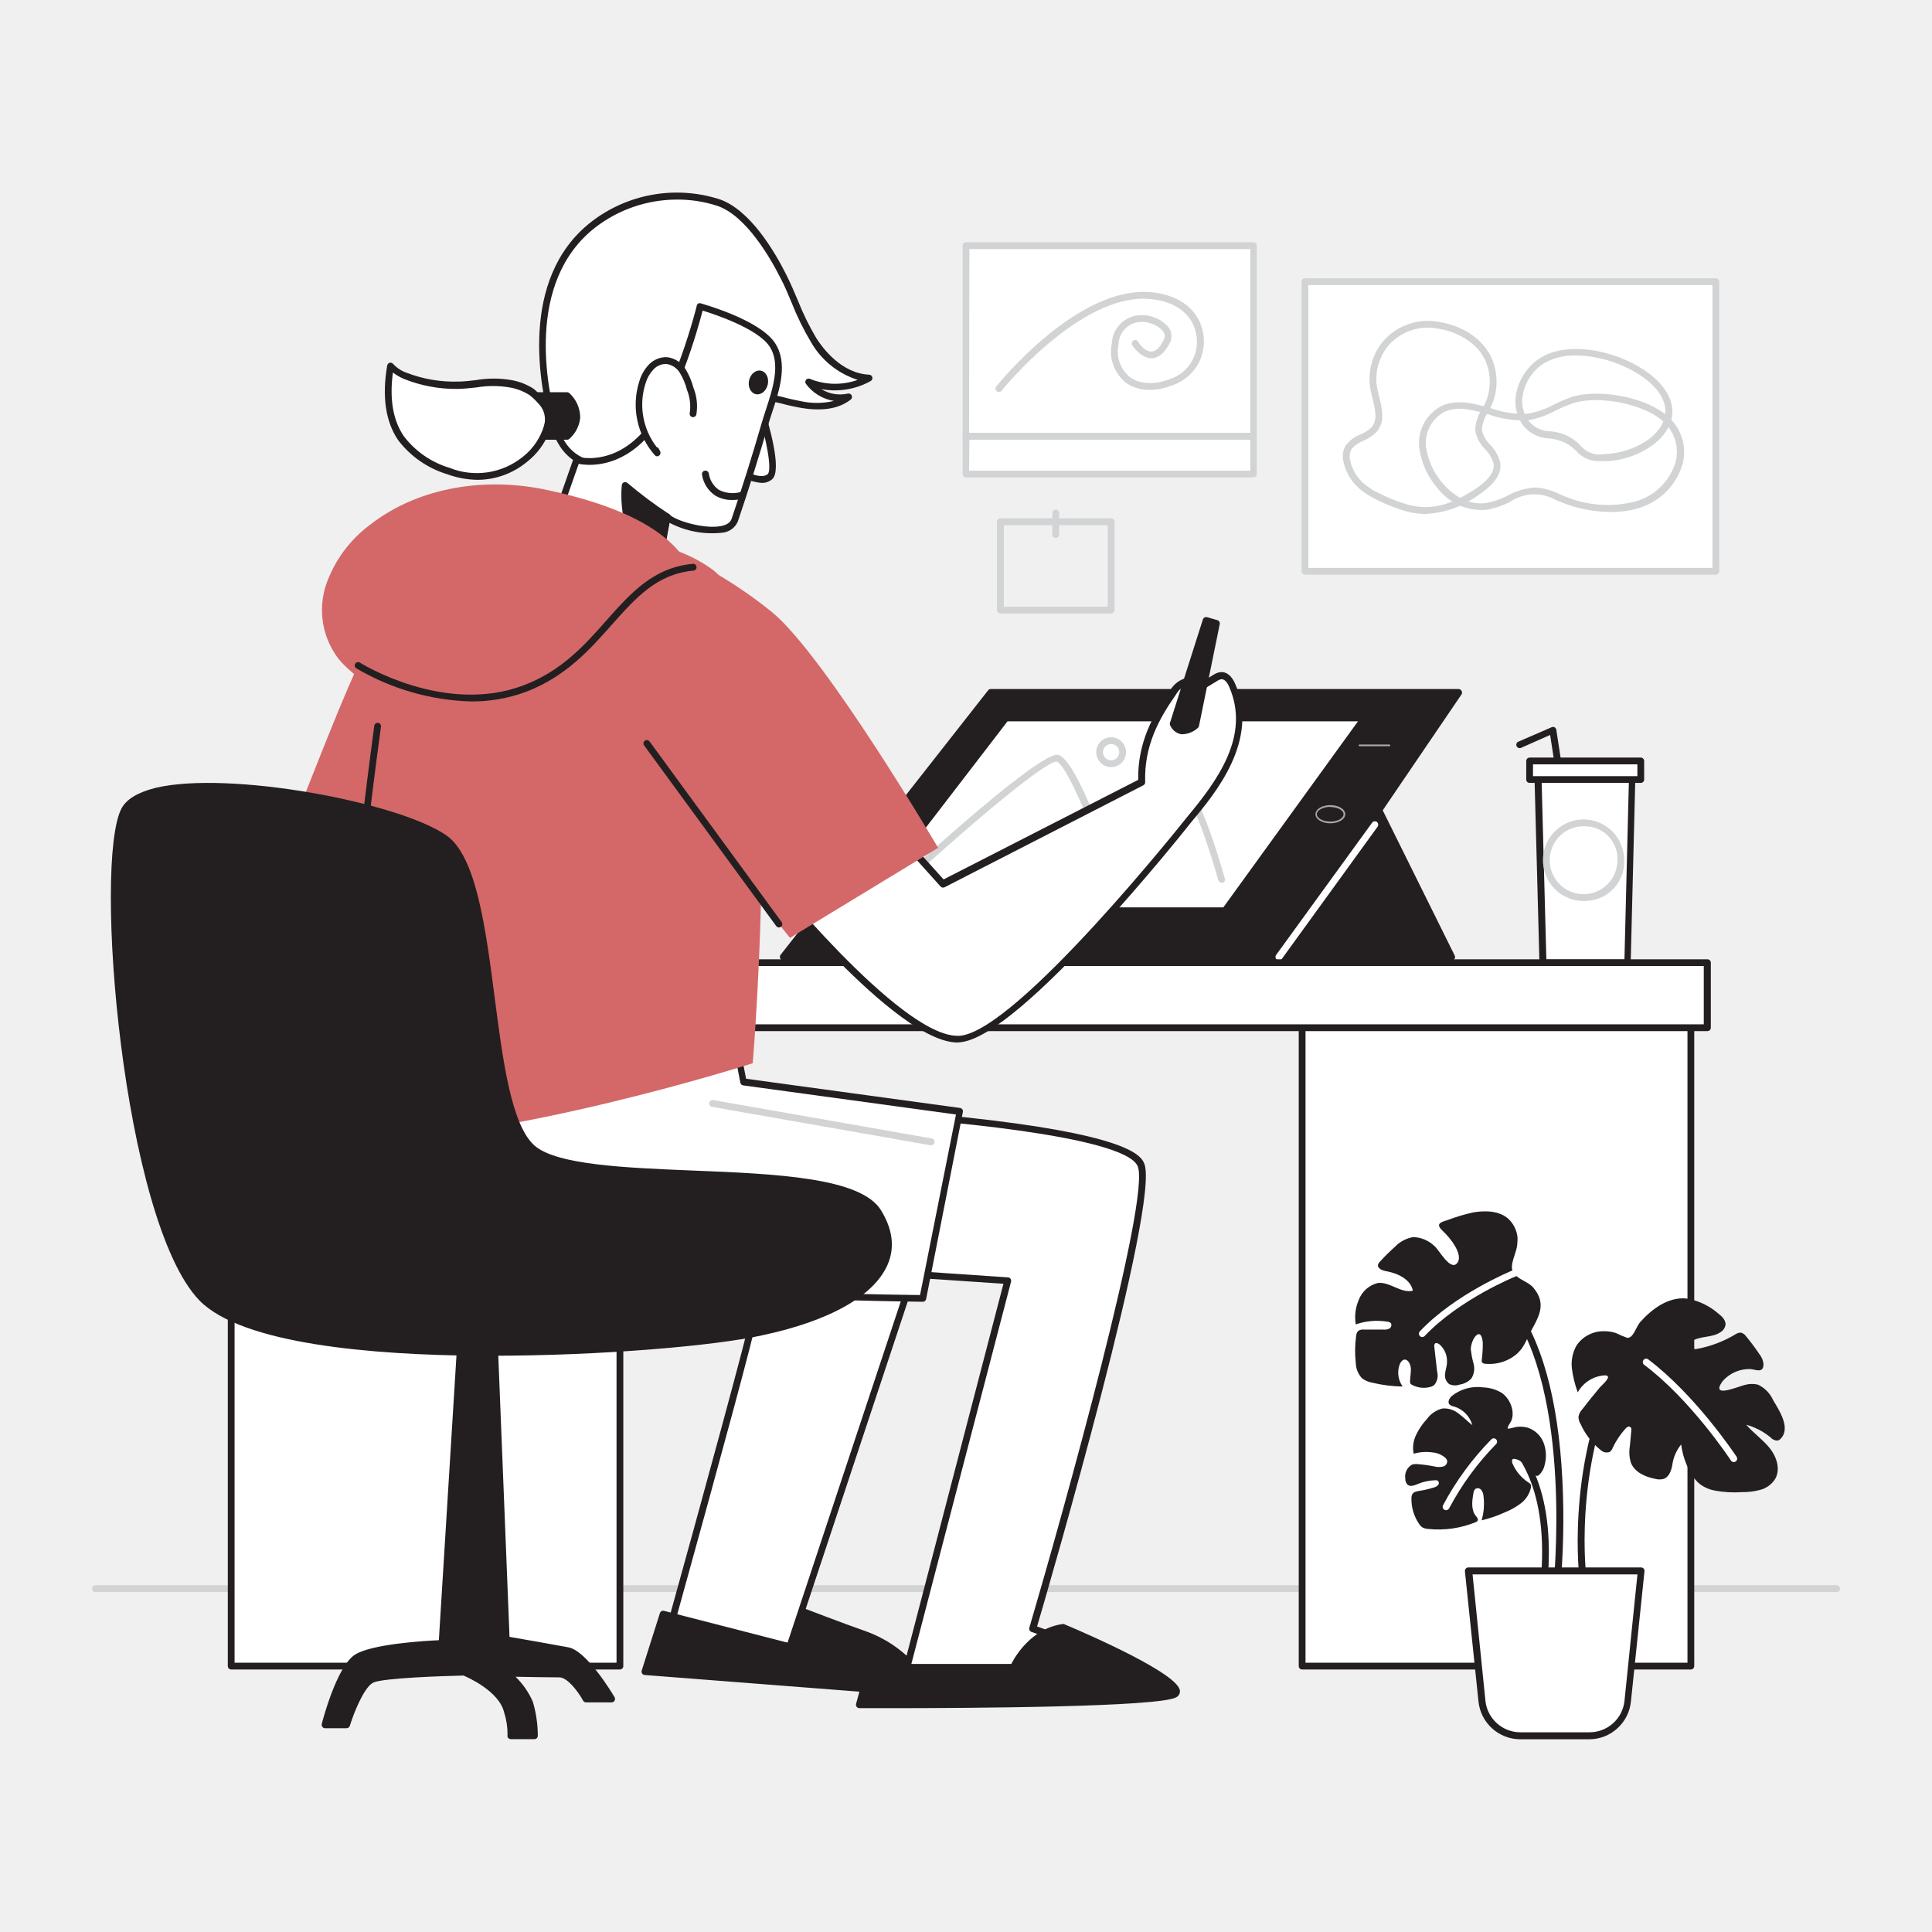
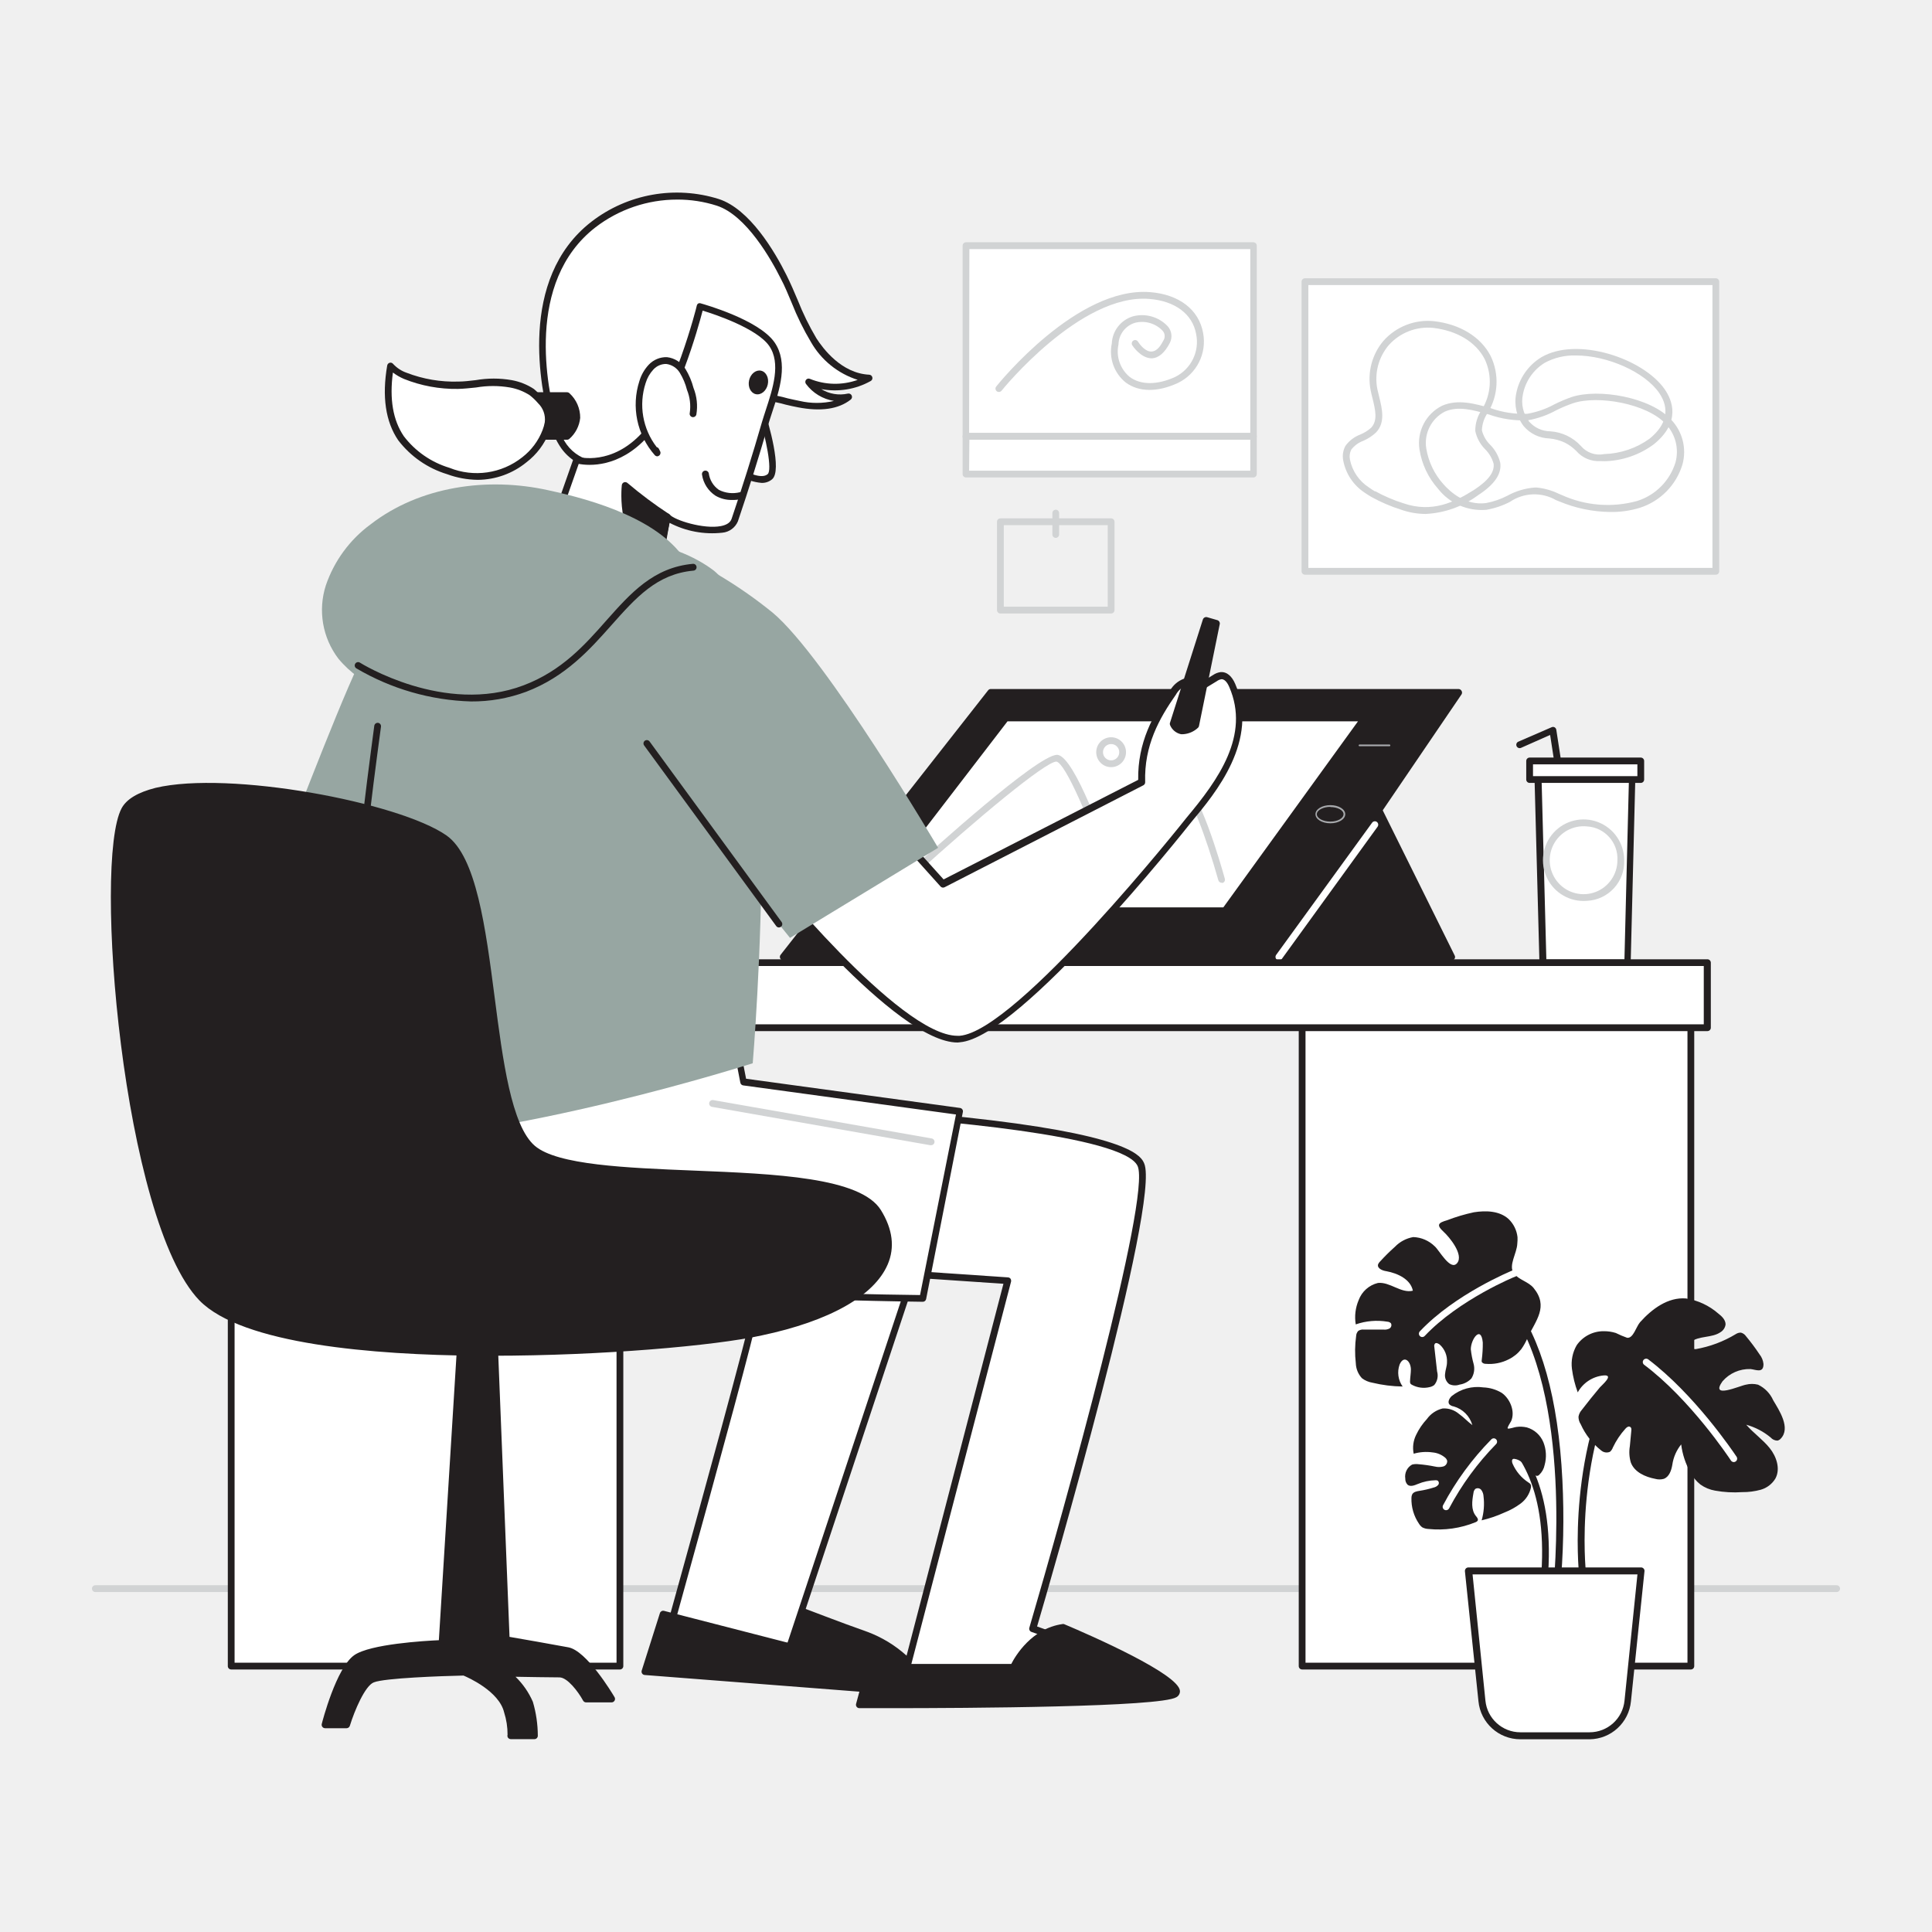
<svg xmlns="http://www.w3.org/2000/svg" width="202" height="202">
  <g fill="none" fill-rule="evenodd">
    <circle opacity=".203" transform="matrix(0 1 1 0 0 0)" cx="101" cy="101" r="101" />
    <g transform="translate(9 20)" fill-rule="nonzero">
      <path d="M183.03 146.454H.97a.355.355 0 010-.71h182.06a.355.355 0 010 .71z" fill="#D1D3D4" />
      <path fill="#FFF" d="M127.144 84.141h40.643v70.058h-40.643z" />
      <path d="M167.787 154.554h-40.643a.355.355 0 01-.354-.356V84.141c0-.197.159-.356.354-.356h40.643c.195 0 .354.16.354.356v70.043a.357.357 0 01-.354.37zm-40.29-.71h39.936V84.495h-39.935v69.347z" fill="#231F20" />
      <path fill="#FFF" d="M15.173 84.141h40.643v70.058H15.173z" />
      <path d="M55.816 154.554H15.173a.355.355 0 01-.354-.356V84.141c0-.197.158-.356.354-.356h40.643c.195 0 .354.16.354.356v70.043a.357.357 0 01-.354.37zm-40.29-.71h39.936V84.495H15.527v69.347zM134.71 63.827l8.046 16.22h-21.762z" fill="#231F20" />
      <path d="M142.756 80.403h-21.74a.35.35 0 01-.269-.583l13.715-16.22a.332.332 0 01.31-.122.354.354 0 01.277.192l8.04 16.222a.342.342 0 01-.333.511zm-20.998-.71h20.424l-7.55-15.22-12.874 15.22z" fill="#231F20" />
      <path fill="#231F20" d="M72.906 80.048h51.81l18.797-27.654H94.604z" />
      <path d="M124.717 80.403H72.892a.354.354 0 01-.276-.575l21.698-27.654a.346.346 0 01.276-.135H143.5c.13.004.249.077.311.192a.35.35 0 010 .37l-18.796 27.646a.347.347 0 01-.297.156zm-51.082-.71h50.919l18.315-26.944H94.774L73.635 79.693z" fill="#231F20" />
      <path fill="#FFF" d="M96.161 55.08L80.677 75.223h38.449l14.55-20.143z" />
      <path d="M119.126 75.579h-38.45a.354.354 0 01-.318-.2.378.378 0 010-.376L95.85 54.86a.346.346 0 01.276-.135h37.508a.34.34 0 01.31.192.35.35 0 010 .37l-14.55 20.142a.346.346 0 01-.268.15zm-37.727-.71h37.507l14.076-19.448H96.338l-14.94 19.447z" fill="#231F20" />
      <path d="M107.173 71.557a.354.354 0 01-.333-.241c-1.86-5.507-4.451-11.547-5.392-11.689-1.126 0-8.344 5.99-14.756 11.845a.355.355 0 01-.587-.185.358.358 0 01.106-.34c2.222-2.026 13.27-12.023 15.3-12.023h.078c1.812.277 5.018 9.379 5.959 12.164a.35.35 0 01-.226.448.29.29 0 01-.15.021z" fill="#D1D3D4" />
      <path d="M118.722 72.296a.354.354 0 01-.34-.263c-1.245-4.44-3.021-9.18-3.856-9.429-.835-.248-4.713 3.269-7.87 6.651a.354.354 0 01-.502.014.358.358 0 01-.014-.504c1.613-1.727 6.992-7.319 8.591-6.836 1.6.484 3.892 8.342 4.331 9.948a.355.355 0 01-.24.44l-.1-.02z" fill="#D1D3D4" />
      <path d="M130.095 66.079c-.87 0-1.557-.42-1.557-.952 0-.533.708-.945 1.557-.945.85 0 1.557.412 1.557.945 0 .533-.686.952-1.557.952zm0-1.72c-.75 0-1.415.349-1.415.768 0 .42.63.774 1.415.774.786 0 1.38-.355 1.38-.774 0-.42-.63-.746-1.38-.746v-.022zM136.28 58.022h-3.142a.092.092 0 01-.085-.086c0-.048.037-.088.085-.092h3.142a.085.085 0 01.085.092.085.085 0 01-.085.086z" fill="#A7A9AC" />
      <path d="M124.717 80.403a.375.375 0 01-.213-.064.363.363 0 01-.078-.497l10.036-13.827a.354.354 0 01.495-.078c.155.118.19.337.078.497L125 80.29a.36.36 0 01-.283.114z" fill="#FFF" />
      <path d="M107.173 60.21c-.86 0-1.557-.7-1.557-1.563a1.56 1.56 0 011.557-1.563c.86 0 1.557.7 1.557 1.563a1.56 1.56 0 01-1.557 1.563zm0-2.416a.85.85 0 00-.85.853c0 .47.38.852.85.852a.85.85 0 00.85-.852.847.847 0 00-.85-.853z" fill="#D1D3D4" />
      <path fill="#FFF" d="M9.773 80.652h159.74v6.8H9.773z" />
      <path d="M169.52 87.807H9.774a.355.355 0 01-.354-.355v-6.8a.362.362 0 01.354-.355h159.748c.193.003.35.16.353.355v6.8a.355.355 0 01-.353.355zm-159.393-.71h159.011V81H10.128v6.096z" fill="#231F20" />
      <path d="M69.856 117.436c.149.504-8.79 32.72-8.79 32.72l12.492 2.017 14.762-44.507-18.464 9.77z" fill="#FFF" />
      <path d="M73.558 152.529H73.5l-12.49-2.018a.36.36 0 01-.249-.157.414.414 0 01-.042-.29c3.489-12.549 8.683-31.527 8.782-32.593a.356.356 0 01.192-.34l18.463-9.77a.367.367 0 01.397.042.378.378 0 01.106.384l-14.77 44.507a.347.347 0 01-.332.235zm-12.031-2.665l11.804 1.912 14.395-43.378-17.551 9.28c-.39 2.039-3.298 12.846-8.662 32.186h.014z" fill="#231F20" />
      <path d="M60.31 148.763l-1.904 6.01 29.914 2.324a12.452 12.452 0 00-6.794-6.146c-3.107-1.094-6.454-2.401-6.454-2.401l-1.514 3.623-13.248-3.41z" fill="#231F20" />
      <path d="M88.32 157.453l-29.914-2.324a.354.354 0 01-.312-.462l1.904-6.01a.354.354 0 01.425-.235l12.95 3.332 1.416-3.34a.347.347 0 01.453-.191c.035 0 3.376 1.314 6.447 2.394a12.757 12.757 0 016.999 6.338c.06.108.06.24 0 .348a.34.34 0 01-.368.15zm-29.447-2.999L87.71 156.7a12.15 12.15 0 00-6.298-5.414c-2.527-.888-5.237-1.925-6.15-2.273l-1.38 3.296a.36.36 0 01-.417.214l-12.923-3.311-1.67 5.243zM39.312 117.862l-2.123 33.935s-7.176.249-8.973 1.513c-1.798 1.265-3.263 6.992-3.263 6.992h2.237s1.302-4.263 2.731-4.775c1.43-.511 9.554-.71 9.554-.71s3.92 1.52 4.55 4.128c.496 2.053.354 2.53.354 2.53h2.477a12.737 12.737 0 00-.495-3.454c-.495-1.421-2.357-3.12-2.357-3.12s4.098.086 5.464.086c1.366 0 2.788 2.615 2.788 2.615h2.668s-2.788-4.718-4.593-5.052c-1.805-.334-6.433-1.144-6.433-1.144l-1.26-31.618-3.326-1.926z" fill="#231F20" />
      <path d="M46.885 161.837h-2.477a.382.382 0 01-.29-.143.37.37 0 01-.05-.32 7.552 7.552 0 00-.36-2.337c-.532-2.224-3.78-3.652-4.247-3.85-2.3.049-8.259.262-9.37.71-.92.34-2.031 2.97-2.512 4.54a.361.361 0 01-.34.256h-2.257a.36.36 0 01-.34-.448c.056-.234 1.514-5.869 3.397-7.19 1.663-1.166 7.402-1.5 8.846-1.564l2.08-33.622a.37.37 0 01.185-.291.36.36 0 01.34 0l3.354 1.94c.105.06.172.17.177.29l1.252 31.335c1.033.178 4.629.803 6.157 1.094 1.897.356 4.536 4.718 4.827 5.216a.356.356 0 010 .355.36.36 0 01-.312.185h-2.668a.36.36 0 01-.311-.185c-.51-.938-1.642-2.43-2.477-2.43-.963 0-3.298-.043-4.586-.064a8.207 8.207 0 011.812 2.622c.34 1.153.513 2.35.516 3.552a.355.355 0 01-.346.349zm-2.123-.71h1.748a11.467 11.467 0 00-.468-2.985c-.46-1.329-2.243-2.949-2.264-2.97a.363.363 0 01-.092-.39.382.382 0 01.34-.228c.042 0 4.104.085 5.456.085 1.352 0 2.611 1.954 2.993 2.615h1.826c-.948-1.5-2.83-4.128-4.02-4.349-1.776-.334-6.369-1.13-6.425-1.137a.355.355 0 01-.298-.34l-1.238-31.42-2.69-1.556-2.059 33.395a.355.355 0 01-.34.334c-1.967.07-7.38.461-8.782 1.42-1.274.896-2.505 4.54-3.007 6.346h1.514c.326-1.002 1.486-4.264 2.83-4.754 1.345-.49 9.342-.71 9.675-.71h.134c.17.064 4.105 1.613 4.77 4.37.21.742.348 1.504.41 2.273h-.013z" fill="#231F20" />
      <path d="M80.231 96.22s28.265 1.513 30.049 5.556c1.783 4.043-11.323 48.5-11.323 48.5s13.835 4.803 11.57 5.812c-2.264 1.01-24.91-1.009-24.91-1.009l10.735-41.21-27.968-1.89 11.847-15.76z" fill="#FFF" />
      <path d="M106.968 156.728c-6.638 0-19.54-1.13-21.358-1.293a.36.36 0 01-.262-.15.364.364 0 01-.05-.298l10.616-40.763-27.544-1.861a.382.382 0 01-.297-.206.35.35 0 01.042-.363L79.97 96.006a.304.304 0 01.297-.142c.071 0 7.162.384 14.38 1.265 14.784 1.79 15.683 3.83 15.98 4.505 1.748 3.972-9.907 44.052-11.195 48.422 3.758 1.315 11.684 4.263 11.74 5.72a.66.66 0 01-.46.64c-1.226.284-2.487.39-3.743.312zm-20.884-1.968c6.567.582 22.575 1.783 24.323 1.002-.467-.86-6.284-3.311-11.564-5.138a.356.356 0 01-.219-.44c3.623-12.328 12.738-45.04 11.323-48.259-1.415-3.219-21.613-4.903-29.553-5.336L69.07 111.702l27.317 1.854a.36.36 0 01.269.142.406.406 0 01.056.299l-10.63 40.763z" fill="#231F20" />
      <path d="M70.642 70.953s14.522 18.19 20.728 17.685c6.207-.504 23.984-22.929 23.984-22.929 3.213-3.85 6.808-8.739 4.508-14.047-.227-.511-.623-1.058-1.175-1.016a1.497 1.497 0 00-.644.263l-1.981 1.222c.063-.547-.63-.938-1.161-.788-.517.202-.947.58-1.217 1.065-2.06 2.942-3.39 5.741-3.277 9.365L89.63 72.431l-8.244-9.159" fill="#FFF" />
      <path d="M91.122 89c-6.447 0-20.169-17.052-20.756-17.827a.356.356 0 01.074-.474.353.353 0 01.478.034c.141.178 14.097 17.564 20.183 17.564h.24c5.988-.483 23.546-22.573 23.716-22.8 3.319-3.965 6.666-8.612 4.465-13.678-.085-.2-.382-.832-.82-.803a1.165 1.165 0 00-.49.213l-1.995 1.215a.353.353 0 01-.538-.341.285.285 0 00-.127-.263.706.706 0 00-.58-.142 2.126 2.126 0 00-1.026.93c-1.741 2.488-3.334 5.315-3.213 9.152a.355.355 0 01-.191.327L89.764 72.765a.353.353 0 01-.425-.078l-8.237-9.173a.356.356 0 01.502-.505l8.054 8.939 20.346-10.41c-.064-3.929 1.564-6.82 3.34-9.357a2.763 2.763 0 011.415-1.208c.436-.105.895.003 1.239.291.095.084.176.182.24.292l1.586-.974a1.8 1.8 0 01.806-.312c.616-.05 1.161.405 1.515 1.229 2.562 5.897-2.067 11.44-4.558 14.417-.707.909-17.918 22.545-24.21 23.056l-.255.029z" fill="#231F20" />
      <path d="M23.106 67.848s-7.48 17.017-4.706 18.836c2.774 1.82 19.66 0 19.66 0l-1.465-22.026" fill="#FFF" />
      <path d="M24.819 87.807c-3.022 0-5.662-.213-6.624-.853-.481-.312-1.953-1.272 1.182-10.487 1.507-4.44 3.382-8.718 3.404-8.76a.354.354 0 11.644.283c-2.831 6.473-6.667 17.18-4.841 18.367 2.123 1.421 14.154.484 19.108 0L36.276 64.68a.355.355 0 11.708-.05l1.465 22.027a.355.355 0 01-.319.376c-.495.029-7.628.775-13.311.775z" fill="#231F20" />
      <path d="M29.2 96.688s-3.66 8.157.24 13.301c3.9 5.145 58.03 5.763 58.03 5.763l3.886-19.533-22.646-3.097-1.316-6.758-38.195 10.324z" fill="#FFF" />
      <path d="M87.485 116.107c-.135 0-13.701-.163-27.6-.952-18.719-1.066-29.065-2.736-30.75-4.974-3.977-5.243-.438-13.315-.282-13.656.042-.1.129-.173.233-.199l38.216-10.324c.095-.03.2-.014.283.043.08.05.137.133.155.227l1.267 6.516 22.37 3.055a.34.34 0 01.24.15.335.335 0 01.057.27l-3.842 19.553a.354.354 0 01-.347.291zm-58.03-19.12c-.46 1.13-3.171 8.256.268 12.79 2.987 3.936 38.725 5.4 57.472 5.627l3.758-18.879-22.25-3.041a.354.354 0 01-.297-.284l-1.239-6.395-37.713 10.182z" fill="#231F20" />
      <path d="M51.378 27.973a4.876 4.876 0 01-1.415-1.293 7.51 7.51 0 01-1.132-2.522c-1.918-6.963-1.932-15.88 4.246-20.648A14.306 14.306 0 0166.056 1.2c3 .981 5.548 5.124 6.886 7.817 1.097 2.18 1.84 4.554 3.142 6.615 1.302 2.06 3.376 3.865 5.81 3.986a7.306 7.306 0 01-6.37.383 4.146 4.146 0 004.212 1.585c-1.416 1.13-3.44 1.087-5.223.71-1.783-.376-3.539-.945-5.371-.71-2.831.32-4.671 2.408-6.886 3.922-2.81 1.847-7.665 4.334-10.878 2.465z" fill="#FFF" />
      <path d="M54.046 28.997a5.524 5.524 0 01-2.83-.71 5.082 5.082 0 01-1.536-1.422 7.93 7.93 0 01-1.189-2.672c-.934-3.41-3.397-15.02 4.352-21.017A14.623 14.623 0 0166.155.81c3.213 1.044 5.824 5.436 7.077 7.958.425.853.807 1.74 1.168 2.6a28.141 28.141 0 001.953 3.994c.708 1.1 2.633 3.673 5.527 3.815.157.006.29.117.326.27a.342.342 0 01-.17.39 7.673 7.673 0 01-5.166.846c.829.512 1.823.68 2.774.47a.356.356 0 01.304.625c-1.267 1.001-3.12 1.271-5.513.81-.425-.079-.85-.178-1.274-.277a11.929 11.929 0 00-3.984-.455c-2.003.227-3.489 1.42-5.067 2.622-.538.419-1.09.845-1.663 1.243-1.65 1.151-5.188 3.276-8.4 3.276zm7.75-28.13a13.998 13.998 0 00-8.535 2.899c-7.395 5.734-5.01 16.96-4.098 20.271.207.87.575 1.695 1.083 2.43.355.487.806.895 1.324 1.2 3.41 1.99 8.895-1.42 10.495-2.507a30.127 30.127 0 001.62-1.215c1.585-1.237 3.227-2.516 5.428-2.764a12.43 12.43 0 014.246.469c.418.092.835.192 1.253.27a7.86 7.86 0 003.58 0 4.54 4.54 0 01-2.922-1.777.356.356 0 010-.426.339.339 0 01.41-.106 7.001 7.001 0 004.997.106 8.648 8.648 0 01-4.89-3.958 28.077 28.077 0 01-2.01-4.092c-.361-.846-.708-1.727-1.154-2.558-.976-1.954-3.588-6.6-6.673-7.603a13.402 13.402 0 00-4.154-.64z" fill="#231F20" />
      <path d="M70.557 22.914s1.932 6.068.92 6.928c-1.012.86-3.114-.49-3.114-.49" fill="#FFF" />
      <path d="M70.62 30.489a5.258 5.258 0 01-2.427-.839.356.356 0 11.382-.597c.496.313 2.046 1.088 2.69.52.488-.42-.142-3.724-1.048-6.545a.363.363 0 01.234-.447.354.354 0 01.446.227c.467 1.478 1.917 6.395.828 7.304a1.61 1.61 0 01-1.104.377z" fill="#231F20" />
      <path d="M71.732 15.958c1.649 2.36 0 5.898-.708 8.306a227.36 227.36 0 01-3.163 10.097c-.708 2.132-6.285.59-7.077-.327l-1.515 8.747-11.726-4.072 3.772-10.608s3.772 1.095 7.169-2.678c3.397-3.773 5.76-13.394 5.76-13.394s5.881 1.62 7.488 3.93z" fill="#FFF" />
      <path d="M59.262 43.136h-.113L47.415 39.08a.34.34 0 01-.205-.178.414.414 0 010-.277l3.744-10.643a.346.346 0 01.424-.22c.15.035 3.617.973 6.816-2.58 3.198-3.553 5.661-13.138 5.661-13.237a.34.34 0 01.163-.22.353.353 0 01.269 0c.247.07 6.03 1.684 7.692 4.064 1.472 2.131.524 4.974-.247 7.318-.149.455-.29.888-.41 1.293A232.04 232.04 0 0168.15 34.51a1.954 1.954 0 01-1.628 1.187 9.627 9.627 0 01-5.527-1.038l-1.415 8.186a.334.334 0 01-.17.241.318.318 0 01-.149.05zM47.99 38.49l10.997 3.823 1.416-8.342a.355.355 0 01.615-.17c.51.59 3.574 1.556 5.372 1.2.608-.12.976-.376 1.104-.76a227.467 227.467 0 003.163-10.075c.12-.412.269-.853.418-1.322.707-2.167 1.613-4.867.34-6.686-1.275-1.819-5.662-3.296-6.95-3.68-.474 1.812-2.668 9.755-5.754 13.18-2.965 3.29-6.178 3.041-7.204 2.842l-3.517 9.99z" fill="#231F20" />
      <path d="M68.49 31.803s-3.078.881-3.708-2.238" fill="#FFF" />
      <path d="M67.55 32.272a3.302 3.302 0 01-1.735-.44 3.184 3.184 0 01-1.415-2.196.36.36 0 01.708-.142c.095.7.48 1.327 1.061 1.727.68.344 1.462.43 2.201.241a.366.366 0 01.45.45.367.367 0 01-.259.26 4.16 4.16 0 01-1.012.1z" fill="#231F20" />
      <path d="M63.459 23.263a4.842 4.842 0 00-.29-2.6 7.178 7.178 0 00-.793-1.89 2.349 2.349 0 00-1.67-1.074 2.12 2.12 0 00-1.62.71c-.414.446-.72.98-.892 1.564a7.59 7.59 0 001.535 7.382l-.134-.256" fill="#FFF" />
      <path d="M59.73 27.71a.367.367 0 01-.263-.113 8.003 8.003 0 01-1.613-7.766c.19-.635.524-1.216.976-1.698a2.507 2.507 0 011.904-.79c.798.092 1.51.545 1.932 1.23.376.616.66 1.284.842 1.983a5.17 5.17 0 01.298 2.792.36.36 0 01-.44.256.355.355 0 01-.247-.434 4.614 4.614 0 00-.29-2.401 6.473 6.473 0 00-.75-1.79 1.946 1.946 0 00-1.416-.925c-.51-.01-.999.2-1.344.576-.377.405-.655.89-.814 1.421a7.278 7.278 0 001.153 6.693c.1.028.184.094.234.185l.127.256a.349.349 0 01-.113.454.332.332 0 01-.177.072z" fill="#231F20" />
      <ellipse fill="#231F20" transform="rotate(-77.39 70.297 19.985)" cx="70.297" cy="19.985" rx="1.257" ry="1" />
      <path d="M60.777 34.034a43.273 43.273 0 01-4.41-3.29s-.707 6.154 3.49 7.568l.92-4.278z" fill="#231F20" />
      <path d="M59.857 38.667a.317.317 0 01-.114 0c-4.401-1.485-3.757-7.68-3.73-7.944.016-.13.1-.24.22-.291a.367.367 0 01.361.057 43.89 43.89 0 004.374 3.268c.121.08.182.226.155.37l-.92 4.263a.362.362 0 01-.17.234.388.388 0 01-.176.043zm-3.17-7.198c0 1.52.197 5.152 2.915 6.36l.778-3.631a43.93 43.93 0 01-3.694-2.729z" fill="#231F20" />
-       <path d="M27.006 99.381s.636-43.484 7.133-53.495c6.497-10.012 23.354-12.271 31.393-6.303 8.04 5.969 4.169 51.585 4.169 51.585S44.068 99.38 27.006 99.38z" fill="#d46868" />
-       <path d="M59.92 37.026a46.893 46.893 0 0111.861 7.027c5.563 4.64 17.303 24.59 17.303 24.59L73.6 78.059 59.7 60.85l.22-23.823zM40.834 39.733s-8.103.916-12.392 9.848c-2.321 4.845-8.266 20.491-8.266 20.491l17.877 2.068 2.78-32.407z" fill="#d46868" />
+       <path d="M27.006 99.381s.636-43.484 7.133-53.495c6.497-10.012 23.354-12.271 31.393-6.303 8.04 5.969 4.169 51.585 4.169 51.585S44.068 99.38 27.006 99.38z" fill="#97A6A2" />
+       <path d="M59.92 37.026a46.893 46.893 0 0111.861 7.027c5.563 4.64 17.303 24.59 17.303 24.59L73.6 78.059 59.7 60.85l.22-23.823zM40.834 39.733s-8.103.916-12.392 9.848c-2.321 4.845-8.266 20.491-8.266 20.491l17.877 2.068 2.78-32.407z" fill="#97A6A2" />
      <path d="M72.44 76.971a.346.346 0 01-.284-.149L58.35 57.943a.356.356 0 01.071-.497.36.36 0 01.495.078l13.807 18.879a.356.356 0 01-.283.568zM113.655 55.634l3.454-10.764 1.076.312-2.173 10.616s-1.529 1.478-2.357-.164z" fill="#231F20" />
      <path d="M114.717 56.764h-.24a1.587 1.587 0 01-1.14-.952.357.357 0 010-.27l3.432-10.779a.368.368 0 01.439-.234l1.076.312a.355.355 0 01.247.412l-2.172 10.658a.341.341 0 01-.1.178 2.493 2.493 0 01-1.542.675zm-.708-1.172c.11.227.315.394.56.454.405.004.796-.152 1.09-.433l2.087-10.182-.432-.12-3.305 10.28z" fill="#231F20" />
-       <path d="M48.35 31.263c-6.37-1.42-13.447-.426-18.592 3.553a13.205 13.205 0 00-4.692 6.395 8.397 8.397 0 001.317 7.659c4.883 5.89 15.604 5.862 22.235 3.936 4.523-1.307 17.912-7.688 14.225-13.954-2.654-4.484-9.717-6.559-14.493-7.589z" fill="#d46868" />
+       <path d="M48.35 31.263c-6.37-1.42-13.447-.426-18.592 3.553a13.205 13.205 0 00-4.692 6.395 8.397 8.397 0 001.317 7.659c4.883 5.89 15.604 5.862 22.235 3.936 4.523-1.307 17.912-7.688 14.225-13.954-2.654-4.484-9.717-6.559-14.493-7.589z" fill="#97A6A2" />
      <path d="M40.24 53.34a25.013 25.013 0 01-11.982-3.461.348.348 0 01-.113-.49.353.353 0 01.488-.107c.085.057 8.84 5.52 17.126 2.366 3.978-1.513 6.37-4.2 8.655-6.792 2.527-2.843 4.912-5.528 9.03-5.905a.353.353 0 01.383.327.35.35 0 01-.319.384c-3.835.348-6.03 2.842-8.563 5.684-2.25 2.536-4.798 5.407-8.938 6.984a16.219 16.219 0 01-5.768 1.01zM27.642 83.842a.354.354 0 01-.34-.37c.517-11.247 2.832-27.433 2.832-27.596a.361.361 0 01.403-.299c.19.03.322.207.297.398 0 .164-2.342 16.342-2.83 27.526a.355.355 0 01-.362.341zM81.915 154.32h15.039s1.635-3.66 5.159-4.164c0 0 13.715 5.819 11.698 7.012-2.017 1.194-32.957 1.066-32.957 1.066l1.061-3.915z" fill="#231F20" />
      <path d="M84.01 158.597h-3.163a.356.356 0 01-.34-.448l1.062-3.915a.354.354 0 01.346-.263h14.82c.417-.817 2.123-3.702 5.328-4.164a.324.324 0 01.184 0c2.831 1.194 12.031 5.23 12.123 6.992a.711.711 0 01-.375.654c-1.72 1.037-21.783 1.144-29.985 1.144zm-2.696-.71c12.406.035 30.919-.193 32.32-1.024 0-.881-5.994-3.972-11.57-6.345-3.214.526-4.77 3.915-4.785 3.95a.354.354 0 01-.325.206h-14.77l-.87 3.212zM70.55 119.368c9.575-2.025 15.994-6.522 12.229-12.59-3.765-6.068-30.806-2.132-36.093-6.63-5.286-4.497-3.396-28.35-9.2-32.435-5.803-4.085-30.678-8.214-33.46-3.055-2.78 5.158 0 42.695 8.104 51.03 8.103 8.334 49.078 5.613 58.42 3.68z" fill="#231F20" />
      <path d="M42.462 121.749h-1.6c-10.757-.093-24.521-1.18-29.015-5.784-8.011-8.299-11.14-45.85-8.132-51.456.517-.96 1.699-1.663 3.539-2.132 7.692-1.833 25.477 1.506 30.43 4.974 3.122 2.195 4.091 9.677 5.032 16.91.857 6.608 1.741 13.436 4.211 15.547 2.35 2.003 9.568 2.295 16.553 2.579 8.598.348 17.494.71 19.624 4.135 1.232 1.99 1.472 3.908.708 5.684-1.415 3.283-6.072 5.919-13.17 7.418-4.876 1.08-16.794 2.125-28.18 2.125zm-29.83-59.137a23.694 23.694 0 00-5.237.49c-1.613.384-2.646.973-3.057 1.748-2.746 5.094.248 42.567 8.047 50.61 7.933 8.179 48.696 5.507 58.087 3.553 6.773-1.42 11.387-3.979 12.668-7.006.665-1.563.446-3.26-.658-5.044-1.932-3.112-10.616-3.46-19.052-3.802-7.43-.298-14.45-.582-16.984-2.75-2.675-2.287-3.539-8.945-4.452-15.993-.912-7.049-1.868-14.41-4.741-16.42-3.822-2.708-16.135-5.386-24.62-5.386z" fill="#231F20" />
      <path d="M88.32 99.737h-.057l-22.816-4.008a.36.36 0 01.12-.71l22.817 4.007a.356.356 0 01-.064.71z" fill="#D1D3D4" />
      <path d="M154.1 146.368l-.708-.078c0-.206 2.23-20.776-4.862-29.913l.56-.433c3.057 3.936 4.833 10.26 5.265 18.793a80.41 80.41 0 01-.255 11.631z" fill="#231F20" />
      <path d="M151.658 148.99a2.446 2.446 0 01.071-.71c1.692-10.765-1.175-15.781-3.878-18.097l.46-.54c2.83 2.43 5.86 7.66 4.119 18.75-.043.27-.07.448-.07.52l-.702.077z" fill="#231F20" />
      <path d="M147.986 125.614a4.036 4.036 0 00-1.883-.554 4.326 4.326 0 00-3.333.916c-.234.228-.439.611-.227.86a.84.84 0 00.453.213 2.836 2.836 0 011.946 1.954c-.488-.362-.905-.824-1.415-1.186a2.379 2.379 0 00-1.691-.555 2.83 2.83 0 00-1.65 1.109 6.58 6.58 0 00-1.124 1.655 3.06 3.06 0 00-.255 1.968 4.702 4.702 0 011.988-.135c.474.043.923.23 1.288.533.11.086.19.206.227.341a.568.568 0 01-.446.604 1.79 1.79 0 01-.82 0 14.376 14.376 0 00-1.749-.248 1.713 1.713 0 00-.658.042c-.518.29-.8.875-.708 1.464-.01.24.08.475.248.647.29.227.708.064 1.047-.079a5.12 5.12 0 011.869-.397.43.43 0 01.212.035.313.313 0 01.057.462.841.841 0 01-.453.263c-.486.154-.983.27-1.487.348-.29.043-.63.107-.77.37a.806.806 0 00-.079.369 4.56 4.56 0 00.793 2.707c.088.144.203.27.34.37.194.103.41.161.63.17a10.28 10.28 0 004.953-.71.439.439 0 00.205-.15c.092-.163-.063-.355-.184-.497-.523-.647-.403-1.577-.254-2.395a.712.712 0 01.184-.426.473.473 0 01.637.1c.143.194.224.426.233.667.105.841.037 1.695-.198 2.509.815-.191 1.61-.462 2.37-.81a7.316 7.316 0 001.728-.96 2.843 2.843 0 001.054-1.634.528.528 0 00-.035-.362.588.588 0 00-.213-.185 4.486 4.486 0 01-1.67-1.975c-.07-.17-.106-.405.05-.49a.338.338 0 01.205 0c.892.149 1.345 1.15 2.08 1.684.059.048.13.078.206.085a.325.325 0 00.24-.107c.296-.276.497-.64.574-1.037a3.759 3.759 0 00-.128-2.366 2.672 2.672 0 00-1.727-1.556 3.038 3.038 0 00-1.104-.05c-.127 0-.806.242-.898.156-.092-.085.269-.597.354-.767.46-1.052-.156-2.402-1.012-2.97zM158.679 119.184a3.407 3.407 0 00-2.831 1.47 3.935 3.935 0 00-.495 2.459c.11.842.314 1.669.608 2.465a3.46 3.46 0 012.704-1.769c1.153-.1-.191 1.016-.39 1.25a66.853 66.853 0 00-1.89 2.353c-.18.199-.3.445-.346.71-.002.286.082.566.24.803a7.257 7.257 0 002.124 2.721c.253.223.61.28.92.15.143-.12.25-.278.311-.455a8.102 8.102 0 011.31-1.961c.127-.15.332-.299.495-.192.163.106.134.27.12.426l-.149 1.585a3.773 3.773 0 00.1 1.712c.375 1.009 1.507 1.513 2.561 1.712.288.079.59.079.878 0 .566-.199.8-.874.899-1.47a4.378 4.378 0 01.927-2.132 7.973 7.973 0 00.97 2.935c.255.487.61.915 1.04 1.257.457.326.982.545 1.535.64a11.49 11.49 0 002.831.156 7.05 7.05 0 001.94-.249 2.627 2.627 0 001.528-1.158c.559-1.009.127-2.31-.595-3.204-.722-.896-1.698-1.564-2.448-2.437a6.841 6.841 0 012.554 1.335.947.947 0 00.708.327.63.63 0 00.326-.185c1.118-1.122-.17-3.02-.765-4.028a3.27 3.27 0 00-1.585-1.634 2.58 2.58 0 00-1.274 0c-.637.106-3.793 1.548-2.448-.349a3.702 3.702 0 012.93-1.286c.544.05 1.372.49 1.358-.533a1.923 1.923 0 00-.41-1.001c-.438-.658-.91-1.291-1.416-1.898a.927.927 0 00-.53-.376.903.903 0 00-.531.15 12.043 12.043 0 01-4.204 1.576c-.34 0-.814-.106-.757-.44a.497.497 0 01.22-.291c.898-.71 2.243-.405 3.163-1.06.277-.176.461-.468.502-.795 0-.476-.389-.852-.771-1.144a6.697 6.697 0 00-3.376-1.57c-1.861-.15-3.538 1.08-4.79 2.48-.418.476-.709 1.712-1.353 1.634a10.734 10.734 0 01-1.189-.505 4.04 4.04 0 00-1.26-.184zM149.663 109.35a3.103 3.103 0 00-.927-1.89c-.949-.867-2.371-.91-3.638-.71a18.55 18.55 0 00-2.788.83c-.913.264-1.182.47-.368 1.216.573.518 2.123 2.373 1.415 3.261-.707.888-1.896-1.378-2.356-1.755a3.362 3.362 0 00-2.237-.96 3.485 3.485 0 00-1.925 1.024c-.551.49-1.076 1.01-1.57 1.556a.789.789 0 00-.185.277c-.113.412.446.654.864.71 1.196.221 2.533.846 2.774 2.04-1.232.305-2.392-.945-3.652-.81a2.87 2.87 0 00-2.017 1.798c-.34.799-.445 1.679-.304 2.536a6.726 6.726 0 013.312-.284.572.572 0 01.368.163.413.413 0 01-.163.555c-.192.096-.41.133-.623.106h-2.052a.889.889 0 00-.573.135.812.812 0 00-.227.533 11.185 11.185 0 00-.035 2.842 2.42 2.42 0 00.644 1.578c.32.242.694.403 1.09.468a14.34 14.34 0 003.163.398 2.51 2.51 0 01-.318-2.295c.424-.994 1.146-.419 1.182.484 0 .426-.078.845-.092 1.271a.45.45 0 00.042.235c.043.055.099.1.163.128a2.588 2.588 0 001.84.241 1.18 1.18 0 00.488-.22c.33-.394.44-.927.297-1.421l-.29-2.565a.4.4 0 01.071-.348c.127-.128.354 0 .488.1.528.47.81 1.16.765 1.868 0 .405-.17.796-.199 1.194a1.16 1.16 0 00.425 1.073 1.41 1.41 0 001.09.056 2.12 2.12 0 001.238-.646c.282-.448.367-.994.234-1.506a9.562 9.562 0 01-.297-1.542c0-1.052 1.075-2.558 1.252-.71.007.602-.028 1.206-.106 1.804a.528.528 0 000 .234.48.48 0 00.404.192 4.457 4.457 0 002.413-.469c.513-.25.963-.615 1.316-1.066.262-.37.482-.768.658-1.186.857-1.826 2.222-3.254.63-5.208-.545-.668-1.557-.846-2.066-1.528-.602-.81.325-2.096.36-3.112.025-.224.032-.45.022-.675z" fill="#231F20" />
      <path d="M144.56 144.237h18.046l-1.415 13.6a4.04 4.04 0 01-4.02 3.637h-7.211a4.04 4.04 0 01-4.013-3.638l-1.387-13.6z" fill="#FFF" />
      <path d="M157.2 161.85h-7.24a4.401 4.401 0 01-4.38-3.971l-1.416-13.6c-.007-.1.026-.2.092-.277a.368.368 0 01.276-.12h18.046a.346.346 0 01.27.12.335.335 0 01.091.277l-1.415 13.6a4.395 4.395 0 01-4.324 3.972zm-12.236-17.237l1.344 13.195a3.671 3.671 0 003.652 3.311h7.24a3.671 3.671 0 003.651-3.311l1.352-13.195h-17.24z" fill="#231F20" />
      <path d="M156.089 144.486c0-.128-1.416-13.145 4.953-23.633l.61.37c-6.236 10.274-4.849 23.05-4.834 23.177l-.73.086z" fill="#231F20" />
      <path d="M139.698 119.795a.36.36 0 01-.24-.1.356.356 0 010-.504c3.694-3.908 9.511-6.288 9.759-6.395a.356.356 0 01.262.66c-.057 0-5.924 2.417-9.512 6.218a.353.353 0 01-.269.12zM142.19 137.899a.354.354 0 01-.312-.519 29.544 29.544 0 015.053-6.892.346.346 0 01.495 0 .356.356 0 010 .498 29.019 29.019 0 00-4.91 6.714.36.36 0 01-.326.199zM172.28 132.868a.368.368 0 01-.297-.156c-.17-.263-4.246-6.395-9.08-10.018a.356.356 0 01-.07-.498.36.36 0 01.495-.07c4.827 3.658 8.804 9.535 9.243 10.188a.356.356 0 01-.1.49.325.325 0 01-.19.064zM127.441 9.45h42.964v30.283h-42.964z" fill="#FFF" />
      <path d="M170.398 40.088h-42.957a.355.355 0 01-.354-.355V9.45c0-.196.159-.355.354-.355h42.957c.196 0 .354.159.354.355v30.283a.355.355 0 01-.354.355zm-42.603-.71h42.25V9.804h-42.25v29.572z" fill="#D1D3D4" />
      <path d="M155.169 68.48a.361.361 0 01-.354-.298l-1.741-11.34-3.043 1.35a.353.353 0 01-.467-.185.35.35 0 01.184-.461l3.474-1.507a.346.346 0 01.312 0 .362.362 0 01.184.256l1.812 11.76a.35.35 0 01-.298.404l-.063.022z" fill="#231F20" />
      <path fill="#FFF" d="M161.17 80.652h-8.86l-.482-19.149h9.823z" />
      <path d="M161.17 81h-8.86a.355.355 0 01-.354-.341l-.51-19.142a.363.363 0 01.354-.37h9.823c.196.012.35.173.354.37l-.482 19.185a.354.354 0 01-.325.298zm-8.492-.71h8.166l.46-18.439h-9.115l.489 18.438z" fill="#231F20" />
      <path fill="#FFF" d="M150.93 59.563h11.62v1.94h-11.62z" />
      <path d="M162.55 61.858h-11.62a.355.355 0 01-.354-.355v-1.94c0-.196.158-.355.354-.355h11.62c.195 0 .354.16.354.355v1.94a.355.355 0 01-.354.355zm-11.267-.71h10.913v-1.23h-10.913v1.23z" fill="#231F20" />
      <path d="M156.93 74.186a4.243 4.243 0 01-4.17-2.365 4.276 4.276 0 01.677-4.76 4.235 4.235 0 014.663-1.1 4.263 4.263 0 012.716 3.962 4.086 4.086 0 01-3.885 4.263zm0-7.78a3.535 3.535 0 00-3.514 1.923 3.564 3.564 0 00.521 3.985 3.529 3.529 0 003.89.947 3.552 3.552 0 002.281-3.303 3.377 3.377 0 00-3.177-3.552zM140.052 33.736a7.877 7.877 0 01-2.547-.44 17.16 17.16 0 01-3.093-1.322c-.24-.135-.474-.292-.708-.448a5.174 5.174 0 01-2.271-3.418 2.282 2.282 0 01.24-1.492c.393-.54.934-.952 1.557-1.186a4.039 4.039 0 001.132-.71c.708-.761.432-1.87.15-3.042-.079-.298-.15-.59-.206-.874a6.164 6.164 0 011.344-5.172 6.222 6.222 0 015.259-2.054c2.745.313 4.911 1.641 5.944 3.638a6.189 6.189 0 01-.29 5.926 3.412 3.412 0 00-.623 1.847c.144.586.451 1.118.885 1.535.504.514.86 1.154 1.033 1.854.17 1.166-.594 2.281-2.335 3.41a10.003 10.003 0 01-5.47 1.948zm-5.286-2.388c.944.522 1.937.948 2.965 1.272 2.987 1.023 5.329-.092 7.417-1.42 1.486-.974 2.123-1.855 2.017-2.715a3.428 3.428 0 00-.878-1.506 3.827 3.827 0 01-1.04-1.912 3.84 3.84 0 01.672-2.216 5.526 5.526 0 00.311-5.308c-.92-1.784-2.887-2.97-5.392-3.261a5.487 5.487 0 00-4.65 1.819 5.458 5.458 0 00-1.182 4.568c.057.27.128.554.199.839.304 1.243.65 2.657-.319 3.694-.39.37-.843.67-1.337.881a2.831 2.831 0 00-1.26.917 1.597 1.597 0 00-.149 1.037 4.526 4.526 0 001.989 2.928c.205.15.418.29.637.419v-.036z" fill="#D1D3D4" />
      <path d="M159.323 33.53a14.162 14.162 0 01-5.287-1.102l-.354-.142a4.528 4.528 0 00-4.805.185 8.547 8.547 0 01-2.463.831 5.779 5.779 0 01-5.06-2.202 8.035 8.035 0 01-1.939-4.1 4.36 4.36 0 012.371-4.583c1.642-.71 3.39-.22 5.088.263 1.218.437 2.508.635 3.8.583a9.02 9.02 0 002.832-.98c.578-.29 1.174-.544 1.783-.761 2.83-.945 8.301 0 10.453 2.373a4.888 4.888 0 011.167 4.668 6.822 6.822 0 01-4.465 4.533 10.005 10.005 0 01-3.121.434zm-7.834-2.558h.17a6.85 6.85 0 012.3.646l.34.143a11.599 11.599 0 007.876.618 6.113 6.113 0 004.005-4.029 4.218 4.218 0 00-1.012-4.014c-1.939-2.132-7.112-3.049-9.702-2.175-.583.202-1.152.44-1.706.71a9.691 9.691 0 01-3.022 1.074 10.718 10.718 0 01-4.076-.611c-1.642-.47-3.199-.917-4.607-.292a3.678 3.678 0 00-1.932 3.844 7.366 7.366 0 001.798 3.745c.75.845 2.32 2.238 4.444 1.968a8.032 8.032 0 002.25-.775 7.007 7.007 0 012.874-.852z" fill="#D1D3D4" />
      <path d="M158.318 28.208a3.058 3.058 0 01-2.512-1.059 4.707 4.707 0 00-1.175-.86 4.826 4.826 0 00-1.65-.447 3.639 3.639 0 01-2.667-1.28 4.226 4.226 0 01-.786-3.424 5.684 5.684 0 012.619-3.78c3.73-2.202 10.65.093 12.908 3.347.8 1.15 1.713 3.432-1.132 5.74a8.979 8.979 0 01-5.16 1.777l-.445-.014zm-2.548-11.042a6.426 6.426 0 00-3.262.768 4.974 4.974 0 00-2.28 3.297 3.457 3.457 0 00.645 2.842 2.967 2.967 0 002.208 1.023 4.762 4.762 0 013.213 1.535 2.52 2.52 0 002.427.845 8.555 8.555 0 004.756-1.613c1.805-1.47 2.123-3.126.998-4.782-1.515-2.188-5.407-3.915-8.705-3.915z" fill="#D1D3D4" />
      <path d="M50.317 25.622s2.286-1.862 0-4.264H46.63s.792 3.105 0 4.264h3.687z" fill="#231F20" />
      <path d="M50.317 25.977H46.63a.368.368 0 01-.319-.192.364.364 0 010-.37c.574-.83.156-3.14-.056-3.957a.406.406 0 01.063-.313.36.36 0 01.284-.135h3.687a.388.388 0 01.254.107 3.445 3.445 0 011.119 2.58 3.38 3.38 0 01-1.147 2.202.36.36 0 01-.198.078zm-3.135-.71h2.993c.444-.43.72-1.005.779-1.62a2.656 2.656 0 00-.814-1.926h-3.086a8.274 8.274 0 01.128 3.545z" fill="#231F20" />
      <path d="M48.314 24.215a2.664 2.664 0 00-.8-2.267 5.61 5.61 0 00-.927-.952 5.889 5.889 0 00-2.186-.867c-1.72-.419-3.73.114-5.485.15a13.907 13.907 0 01-5.506-1.024 3.707 3.707 0 01-1.564-1.03c-.439 2.58-.382 5.421 1.097 7.588a9.83 9.83 0 004.954 3.432 7.95 7.95 0 007.947-1.158 6.882 6.882 0 002.25-2.977c.103-.29.177-.59.22-.895z" fill="#FFF" />
      <path d="M40.961 30.169a9.57 9.57 0 01-3.213-.59 10.148 10.148 0 01-5.116-3.552c-1.324-1.94-1.706-4.576-1.147-7.816a.362.362 0 01.262-.284.346.346 0 01.361.127c.389.421.875.738 1.415.924 1.722.662 3.557.974 5.4.917.58 0 1.182-.078 1.819-.15a10.933 10.933 0 013.758 0 6.22 6.22 0 012.32.924c.362.302.692.64.985 1.01.677.662 1 1.61.87 2.55-.053.33-.14.654-.262.966a7.308 7.308 0 01-2.363 3.134 8.119 8.119 0 01-5.089 1.84zm-8.881-11.22c-.368 2.772 0 4.974 1.14 6.658a9.412 9.412 0 004.769 3.304 7.647 7.647 0 007.615-1.101 6.584 6.584 0 002.123-2.842 4.39 4.39 0 00.233-.824 2.35 2.35 0 00-.707-1.99 5.778 5.778 0 00-.878-.838 5.648 5.648 0 00-2.06-.803 10.397 10.397 0 00-3.538 0c-.623.064-1.274.135-1.882.15a14.598 14.598 0 01-5.662-1.045c-.41-.176-.797-.4-1.153-.668z" fill="#231F20" />
      <path fill="#FFF" d="M92 5.691h30.049v19.923H92z" />
      <path d="M122.049 25.977H92a.355.355 0 01-.354-.355V5.684c0-.196.159-.355.354-.355h30.049c.193.004.35.16.353.355v19.938a.362.362 0 01-.353.355zm-29.723-.71h29.397V6.046h-29.37l-.027 19.22z" fill="#D1D3D4" />
      <path fill="#FFF" d="M92 25.622h30.049v3.943H92z" />
      <path d="M122.049 29.92H92a.355.355 0 01-.354-.355v-3.943c0-.197.159-.356.354-.356h30.049c.195 0 .353.16.353.356v3.943a.355.355 0 01-.353.355zm-29.723-.71h29.397v-3.233h-29.37l-.027 3.233zM95.44 20.982a.35.35 0 01-.276-.576c.34-.426 8.492-10.466 16.092-9.862 3.03.242 5.096 1.833 5.534 4.263a4.808 4.808 0 01-2.625 5.23c-2.123.987-4.09.973-5.463-.043a4.137 4.137 0 01-1.458-4.078 3.103 3.103 0 012.215-2.842 3.692 3.692 0 013.623 1.03c.43.476.523 1.168.234 1.74-.538 1.045-1.175 1.592-1.897 1.62-1.153 0-2.003-1.314-2.038-1.37a.356.356 0 01.386-.532c.09.023.168.081.215.162.184.291.772 1.066 1.416 1.03.644-.035 1.005-.71 1.288-1.236a.84.84 0 00-.156-.966 2.971 2.971 0 00-2.88-.796 2.429 2.429 0 00-1.706 2.252 3.454 3.454 0 001.175 3.404c1.154.86 2.887.852 4.749 0a4.083 4.083 0 002.194-4.49c-.376-2.083-2.201-3.454-4.89-3.667-7.198-.597-15.379 9.492-15.457 9.599a.36.36 0 01-.276.128zM107.173 44.145H95.595a.355.355 0 01-.354-.355v-9.237c0-.196.159-.355.354-.355h11.578c.195 0 .354.159.354.355v9.237a.355.355 0 01-.354.355zm-11.224-.71h10.87v-8.527H95.95v8.526z" fill="#D1D3D4" />
      <path d="M101.384 36.237a.355.355 0 01-.354-.355v-2.21a.355.355 0 11.708 0v2.195a.356.356 0 01-.354.37z" fill="#D1D3D4" />
    </g>
  </g>
</svg>
